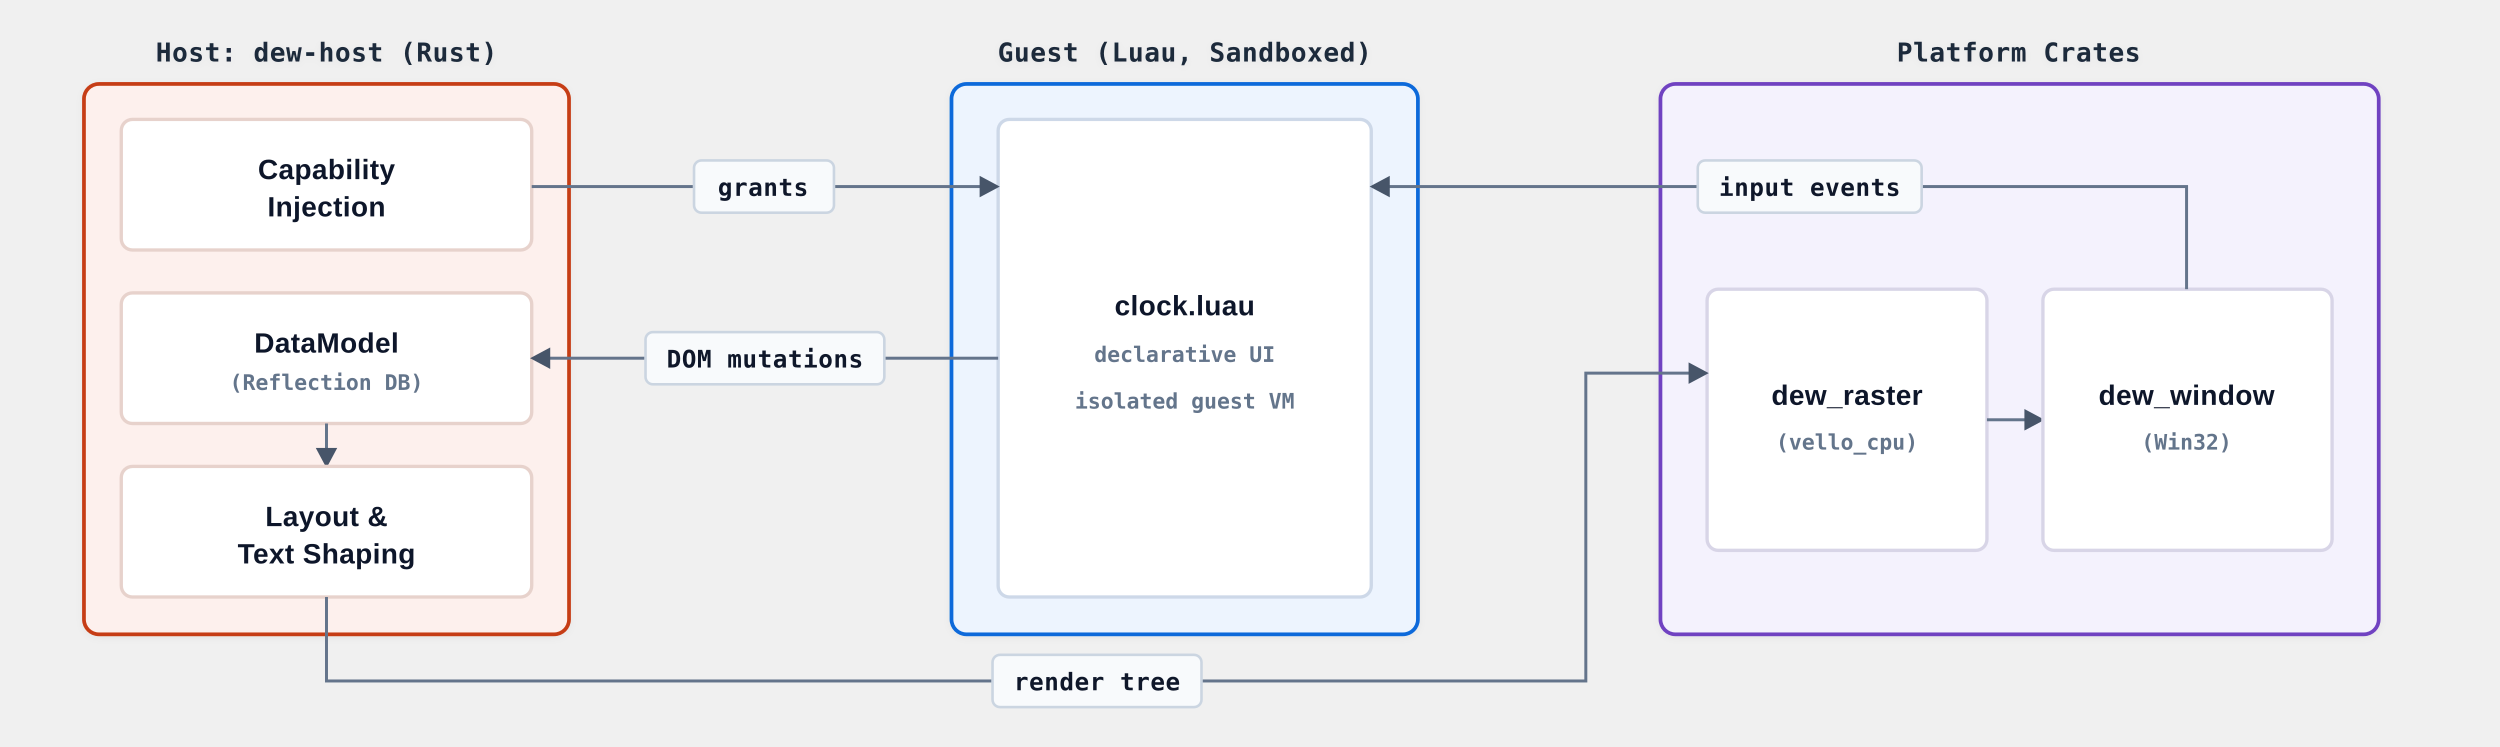
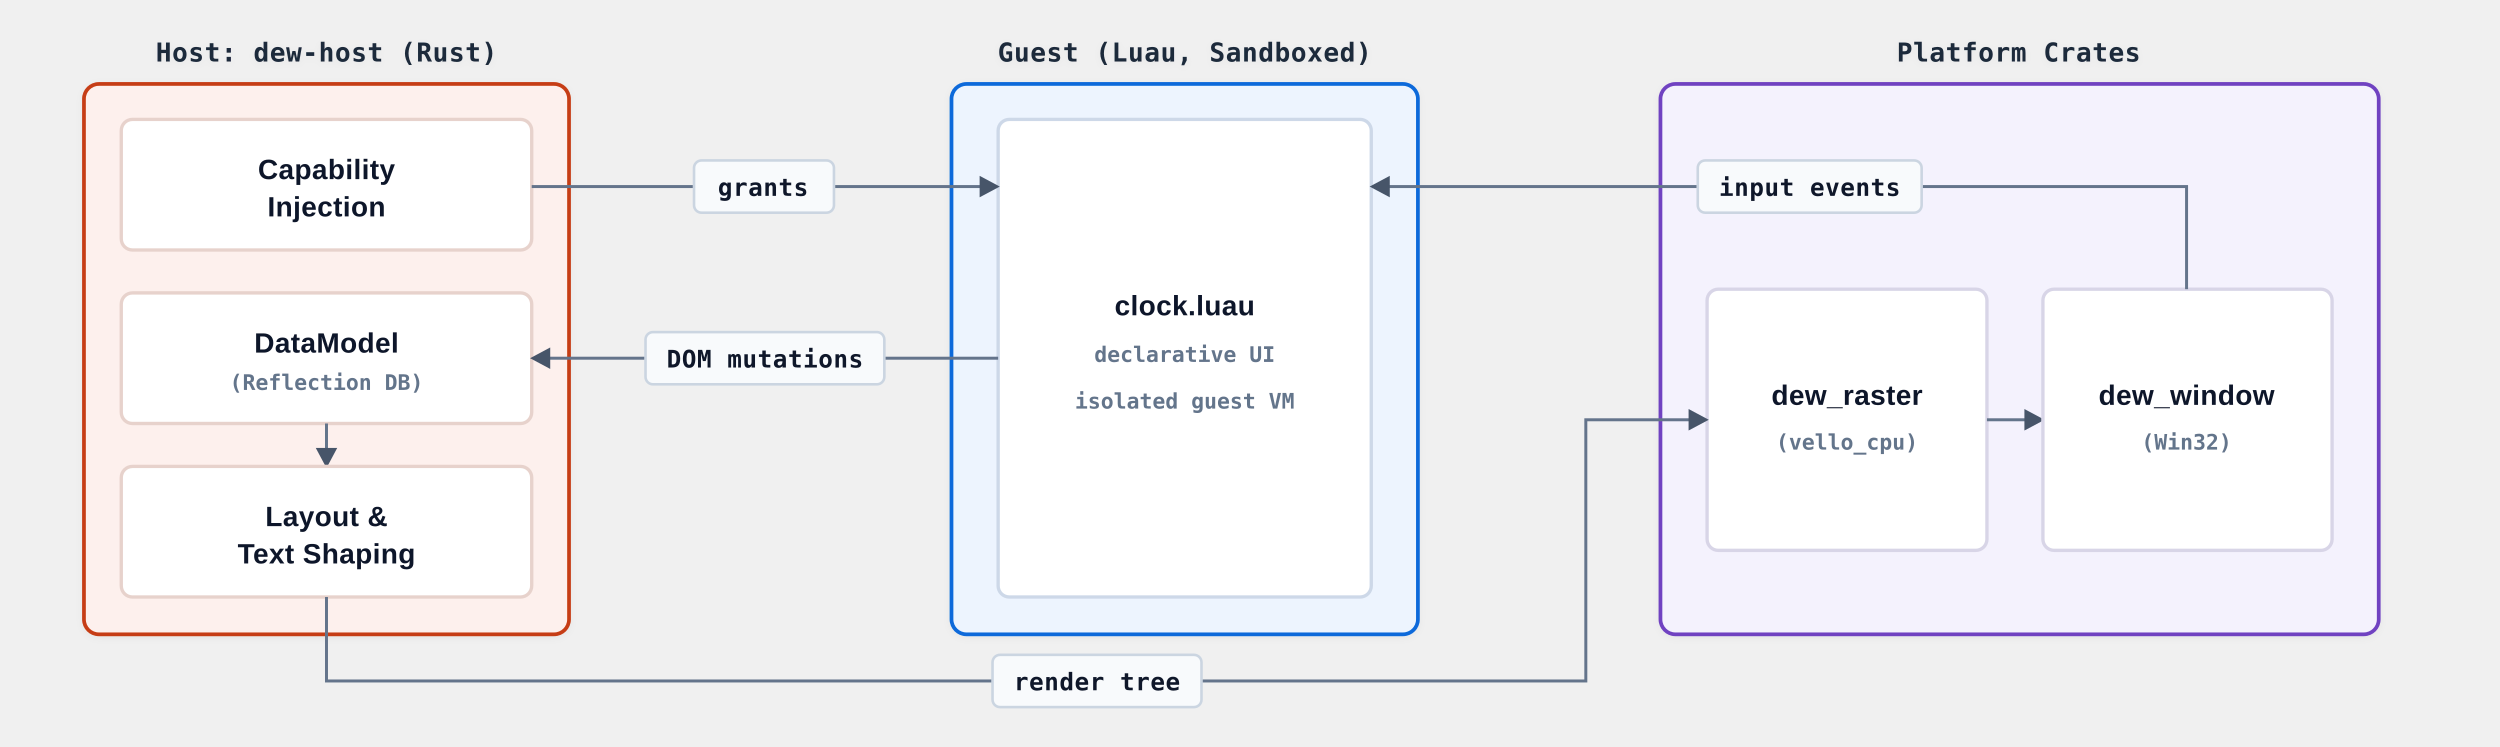
<svg xmlns="http://www.w3.org/2000/svg" viewBox="0 0 1340 400" width="100%" height="100%">
  <defs>
    <filter id="box-shadow" x="-8%" y="-8%" width="116%" height="120%" filterUnits="userSpaceOnUse">
      <feDropShadow dx="0" dy="4" stdDeviation="8" flood-color="#000000" flood-opacity="0.08" />
      <feDropShadow dx="0" dy="1" stdDeviation="2" flood-color="#000000" flood-opacity="0.04" />
    </filter>
    <marker id="arrow" viewBox="0 0 10 10" refX="6.5" refY="5" markerWidth="9" markerHeight="9" orient="auto">
      <path d="M 1 1 L 8.5 5 L 1 9 z" fill="#475569" />
    </marker>
  </defs>
  <style>
    .mono-title { font-family: 'JetBrains Mono', Consolas, 'SF Mono', monospace; font-size: 14px; font-weight: 700; fill: #1e293b; letter-spacing: 0.3px; }
    .mono-pill { font-family: 'JetBrains Mono', Consolas, 'SF Mono', monospace; font-size: 13px; font-weight: 700; fill: #0f172a; letter-spacing: 0.3px; }
    .mono-sub { font-family: 'JetBrains Mono', Consolas, 'SF Mono', monospace; font-size: 11.5px; font-weight: 600; fill: #64748b; }
    .box-heading { font-family: 'Segoe UI', Arial, sans-serif; font-size: 15px; font-weight: 700; fill: #0f172a; letter-spacing: 0.2px; }
  </style>
  <g transform="translate(45, 45)" filter="url(#box-shadow)">
    <rect width="260" height="295" rx="8" fill="#fdf0ed" stroke="#c63d12" stroke-width="2" />
    <text x="130" y="-12" text-anchor="middle" class="mono-title">Host: dew-host (Rust)</text>
    <g transform="translate(20, 19)">
      <rect width="220" height="70" rx="6" fill="#ffffff" stroke="#e7d2cc" stroke-width="1.8" />
      <text x="110" y="32" text-anchor="middle" class="box-heading">Capability</text>
      <text x="110" y="52" text-anchor="middle" class="box-heading">Injection</text>
    </g>
    <g transform="translate(20, 112)">
      <rect width="220" height="70" rx="6" fill="#ffffff" stroke="#e7d2cc" stroke-width="1.8" />
      <text x="110" y="32" text-anchor="middle" class="box-heading">DataModel</text>
      <text x="110" y="52" text-anchor="middle" class="mono-sub">(Reflection DB)</text>
    </g>
    <path d="M 130 182 L 130 203" fill="none" stroke="#64748b" stroke-width="1.6" marker-end="url(#arrow)" />
    <g transform="translate(20, 205)">
      <rect width="220" height="70" rx="6" fill="#ffffff" stroke="#e7d2cc" stroke-width="1.8" />
      <text x="110" y="32" text-anchor="middle" class="box-heading">Layout &amp;</text>
      <text x="110" y="52" text-anchor="middle" class="box-heading">Text Shaping</text>
    </g>
  </g>
  <g transform="translate(510, 45)" filter="url(#box-shadow)">
    <rect width="250" height="295" rx="8" fill="#edf4fe" stroke="#0969da" stroke-width="2" />
    <text x="125" y="-12" text-anchor="middle" class="mono-title">Guest (Luau, Sandboxed)</text>
    <g transform="translate(25, 19)">
      <rect width="200" height="256" rx="6" fill="#ffffff" stroke="#cdd8e8" stroke-width="1.8" />
      <text x="100" y="105" text-anchor="middle" class="box-heading">clock.luau</text>
      <text x="100" y="130" text-anchor="middle" class="mono-sub">declarative UI</text>
      <text x="100" y="155" text-anchor="middle" class="mono-sub">isolated guest VM</text>
    </g>
  </g>
  <g transform="translate(890, 45)" filter="url(#box-shadow)">
    <rect width="385" height="295" rx="8" fill="#f4f2fd" stroke="#6f42c1" stroke-width="2" />
    <text x="192" y="-12" text-anchor="middle" class="mono-title">Platform Crates</text>
    <g transform="translate(25, 110)">
      <rect width="150" height="140" rx="6" fill="#ffffff" stroke="#d8d5e7" stroke-width="1.8" />
      <text x="75" y="62" text-anchor="middle" class="box-heading">dew_raster</text>
      <text x="75" y="86" text-anchor="middle" class="mono-sub">(vello_cpu)</text>
    </g>
    <path d="M 175 180 L 203 180" fill="none" stroke="#64748b" stroke-width="1.6" marker-end="url(#arrow)" />
    <g transform="translate(205, 110)">
      <rect width="155" height="140" rx="6" fill="#ffffff" stroke="#d8d5e7" stroke-width="1.8" />
      <text x="77" y="62" text-anchor="middle" class="box-heading">dew_window</text>
      <text x="77" y="86" text-anchor="middle" class="mono-sub">(Win32)</text>
    </g>
  </g>
  <g>
    <path d="M 285 100 L 533 100" fill="none" stroke="#64748b" stroke-width="1.6" marker-end="url(#arrow)" />
    <rect x="372" y="86" width="75" height="28" rx="4" fill="#f8fafc" stroke="#cbd5e1" stroke-width="1.4" />
    <text x="409" y="105" text-anchor="middle" class="mono-pill">grants</text>
  </g>
  <g>
    <path d="M 535 192 L 287 192" fill="none" stroke="#64748b" stroke-width="1.6" marker-end="url(#arrow)" />
    <rect x="346" y="178" width="128" height="28" rx="4" fill="#f8fafc" stroke="#cbd5e1" stroke-width="1.4" />
    <text x="410" y="197" text-anchor="middle" class="mono-pill">DOM mutations</text>
  </g>
  <g>
-     <path d="M 175 320 L 175 365 L 850 365 L 850 200 L 913 200" fill="none" stroke="#64748b" stroke-width="1.6" marker-end="url(#arrow)" />
+     <path d="M 175 320 L 175 365 L 850 365 L 850 225 L 913 225" fill="none" stroke="#64748b" stroke-width="1.6" marker-end="url(#arrow)" />
    <rect x="532" y="351" width="112" height="28" rx="4" fill="#f8fafc" stroke="#cbd5e1" stroke-width="1.4" />
    <text x="588" y="370" text-anchor="middle" class="mono-pill">render tree</text>
  </g>
  <g>
    <path d="M 1172 155 L 1172 100 L 737 100" fill="none" stroke="#64748b" stroke-width="1.6" marker-end="url(#arrow)" />
    <rect x="910" y="86" width="120" height="28" rx="4" fill="#f8fafc" stroke="#cbd5e1" stroke-width="1.4" />
    <text x="970" y="105" text-anchor="middle" class="mono-pill">input events</text>
  </g>
</svg>
